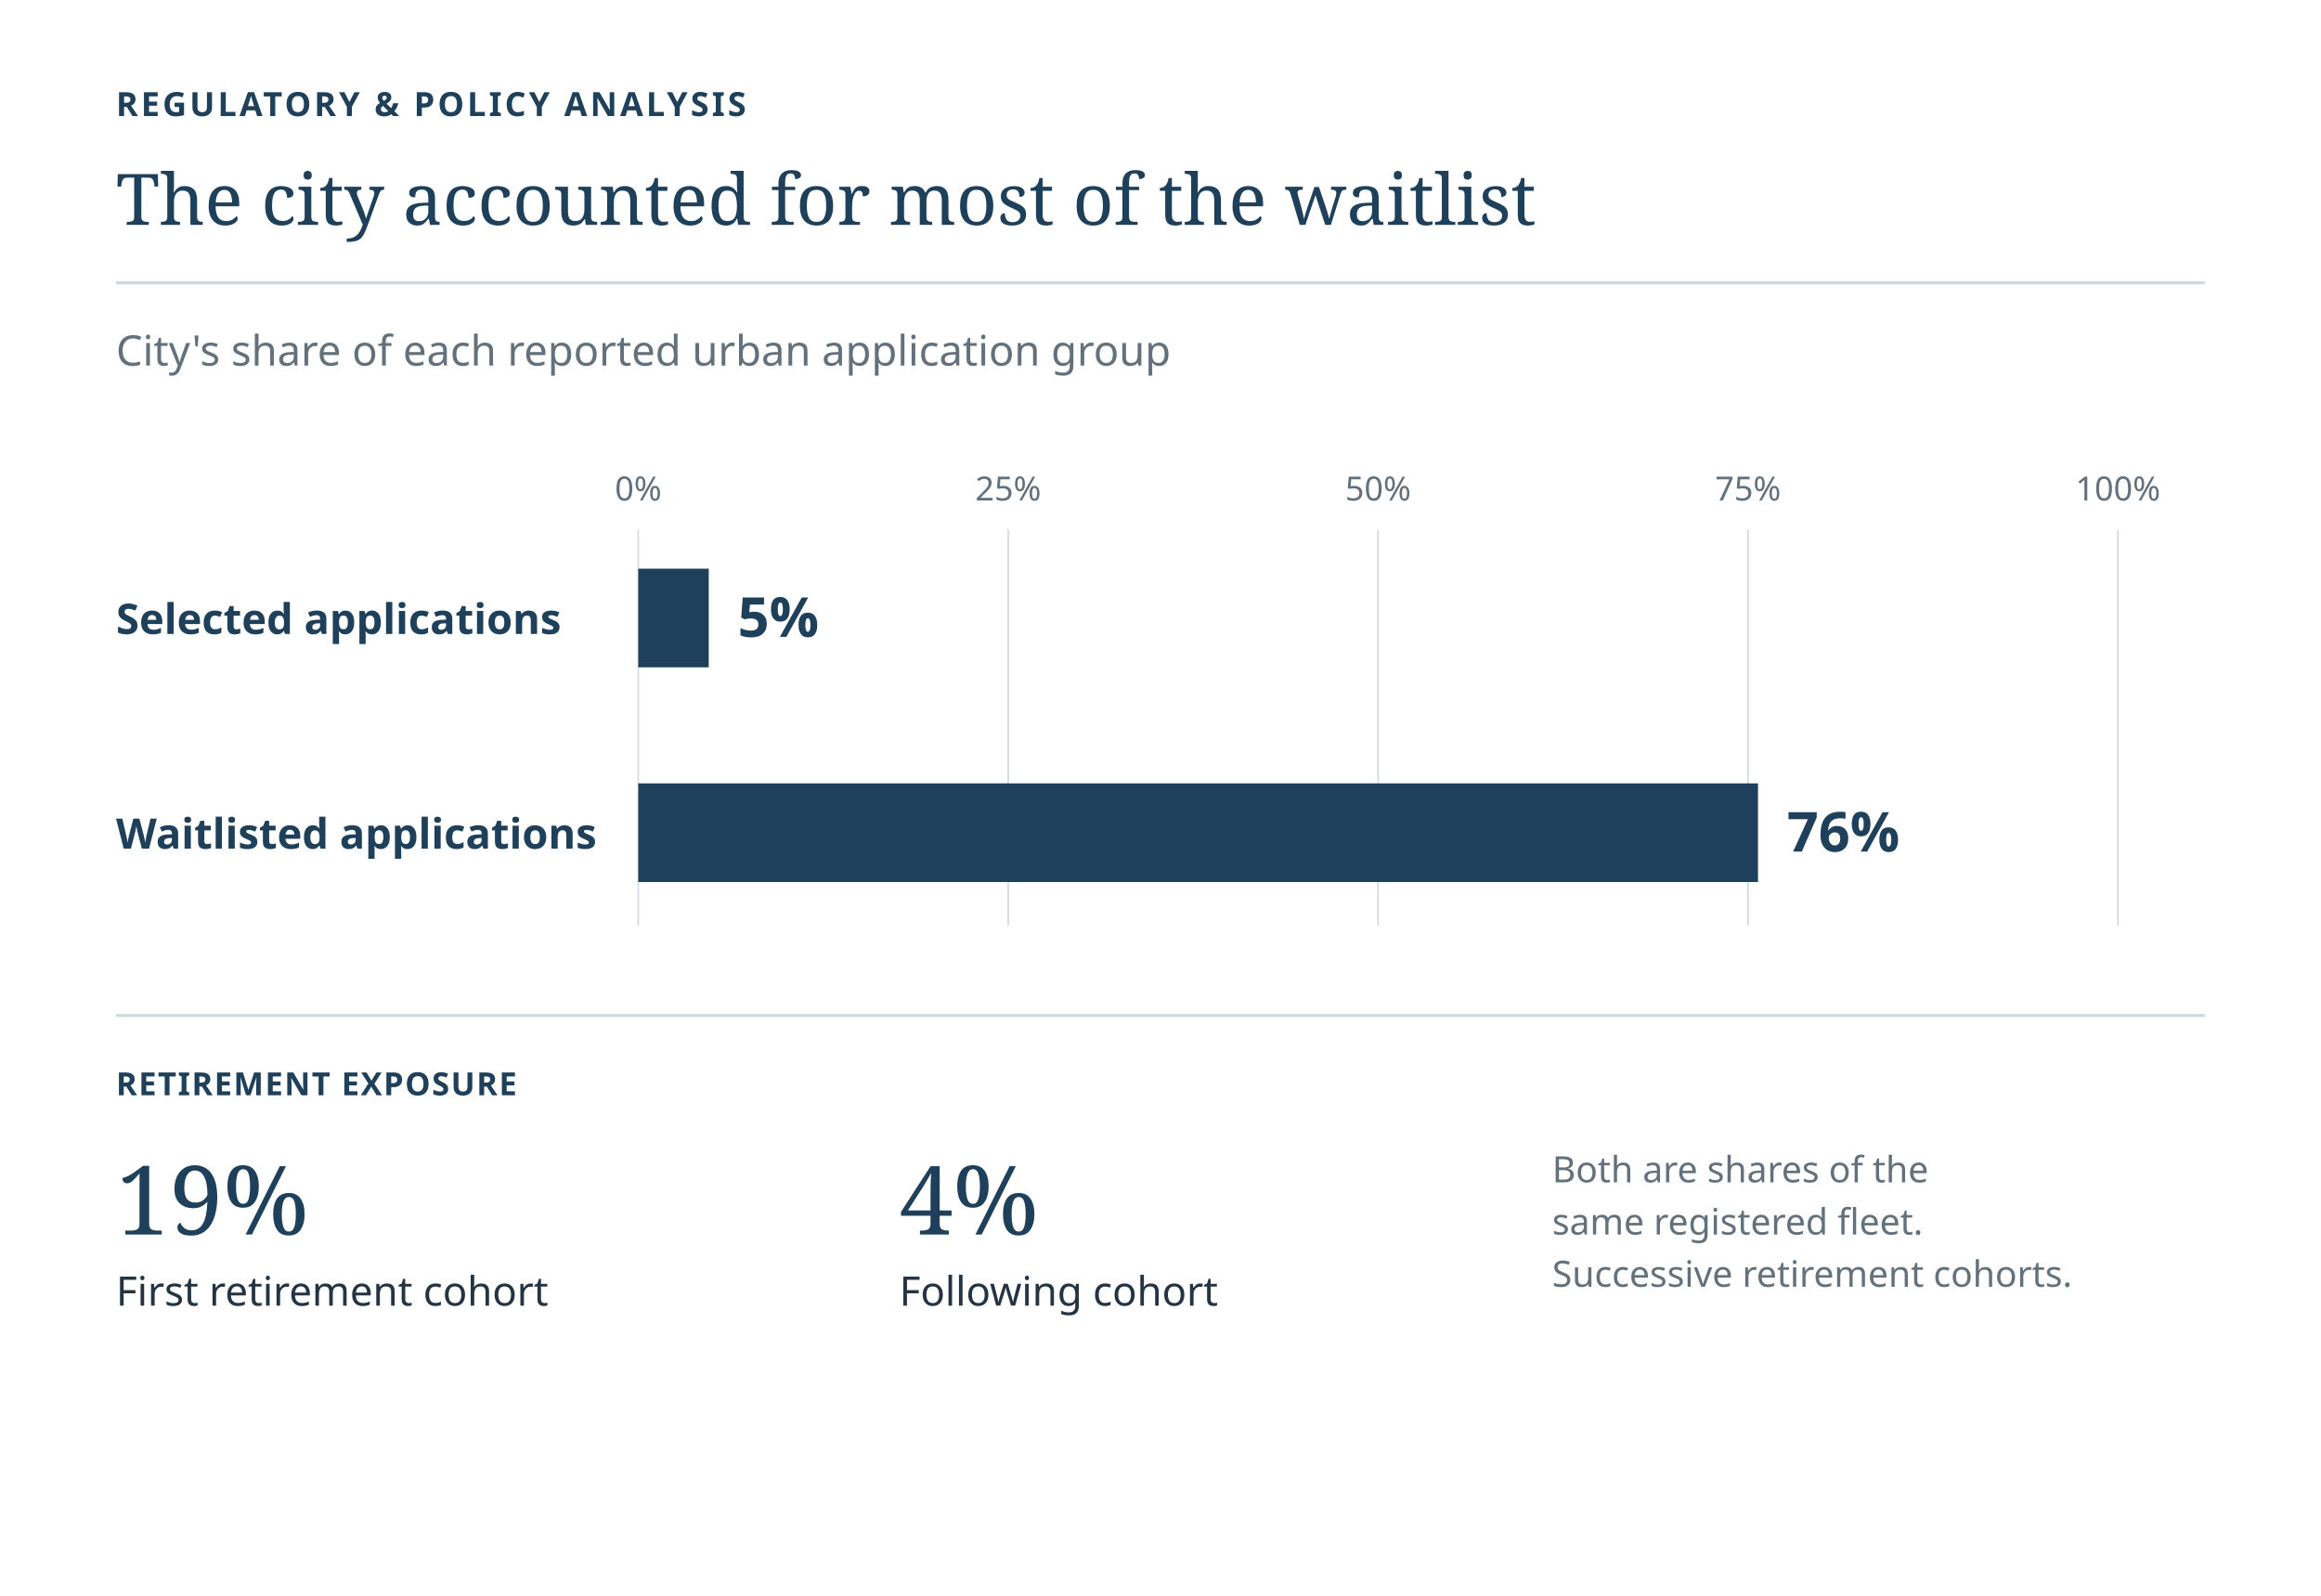
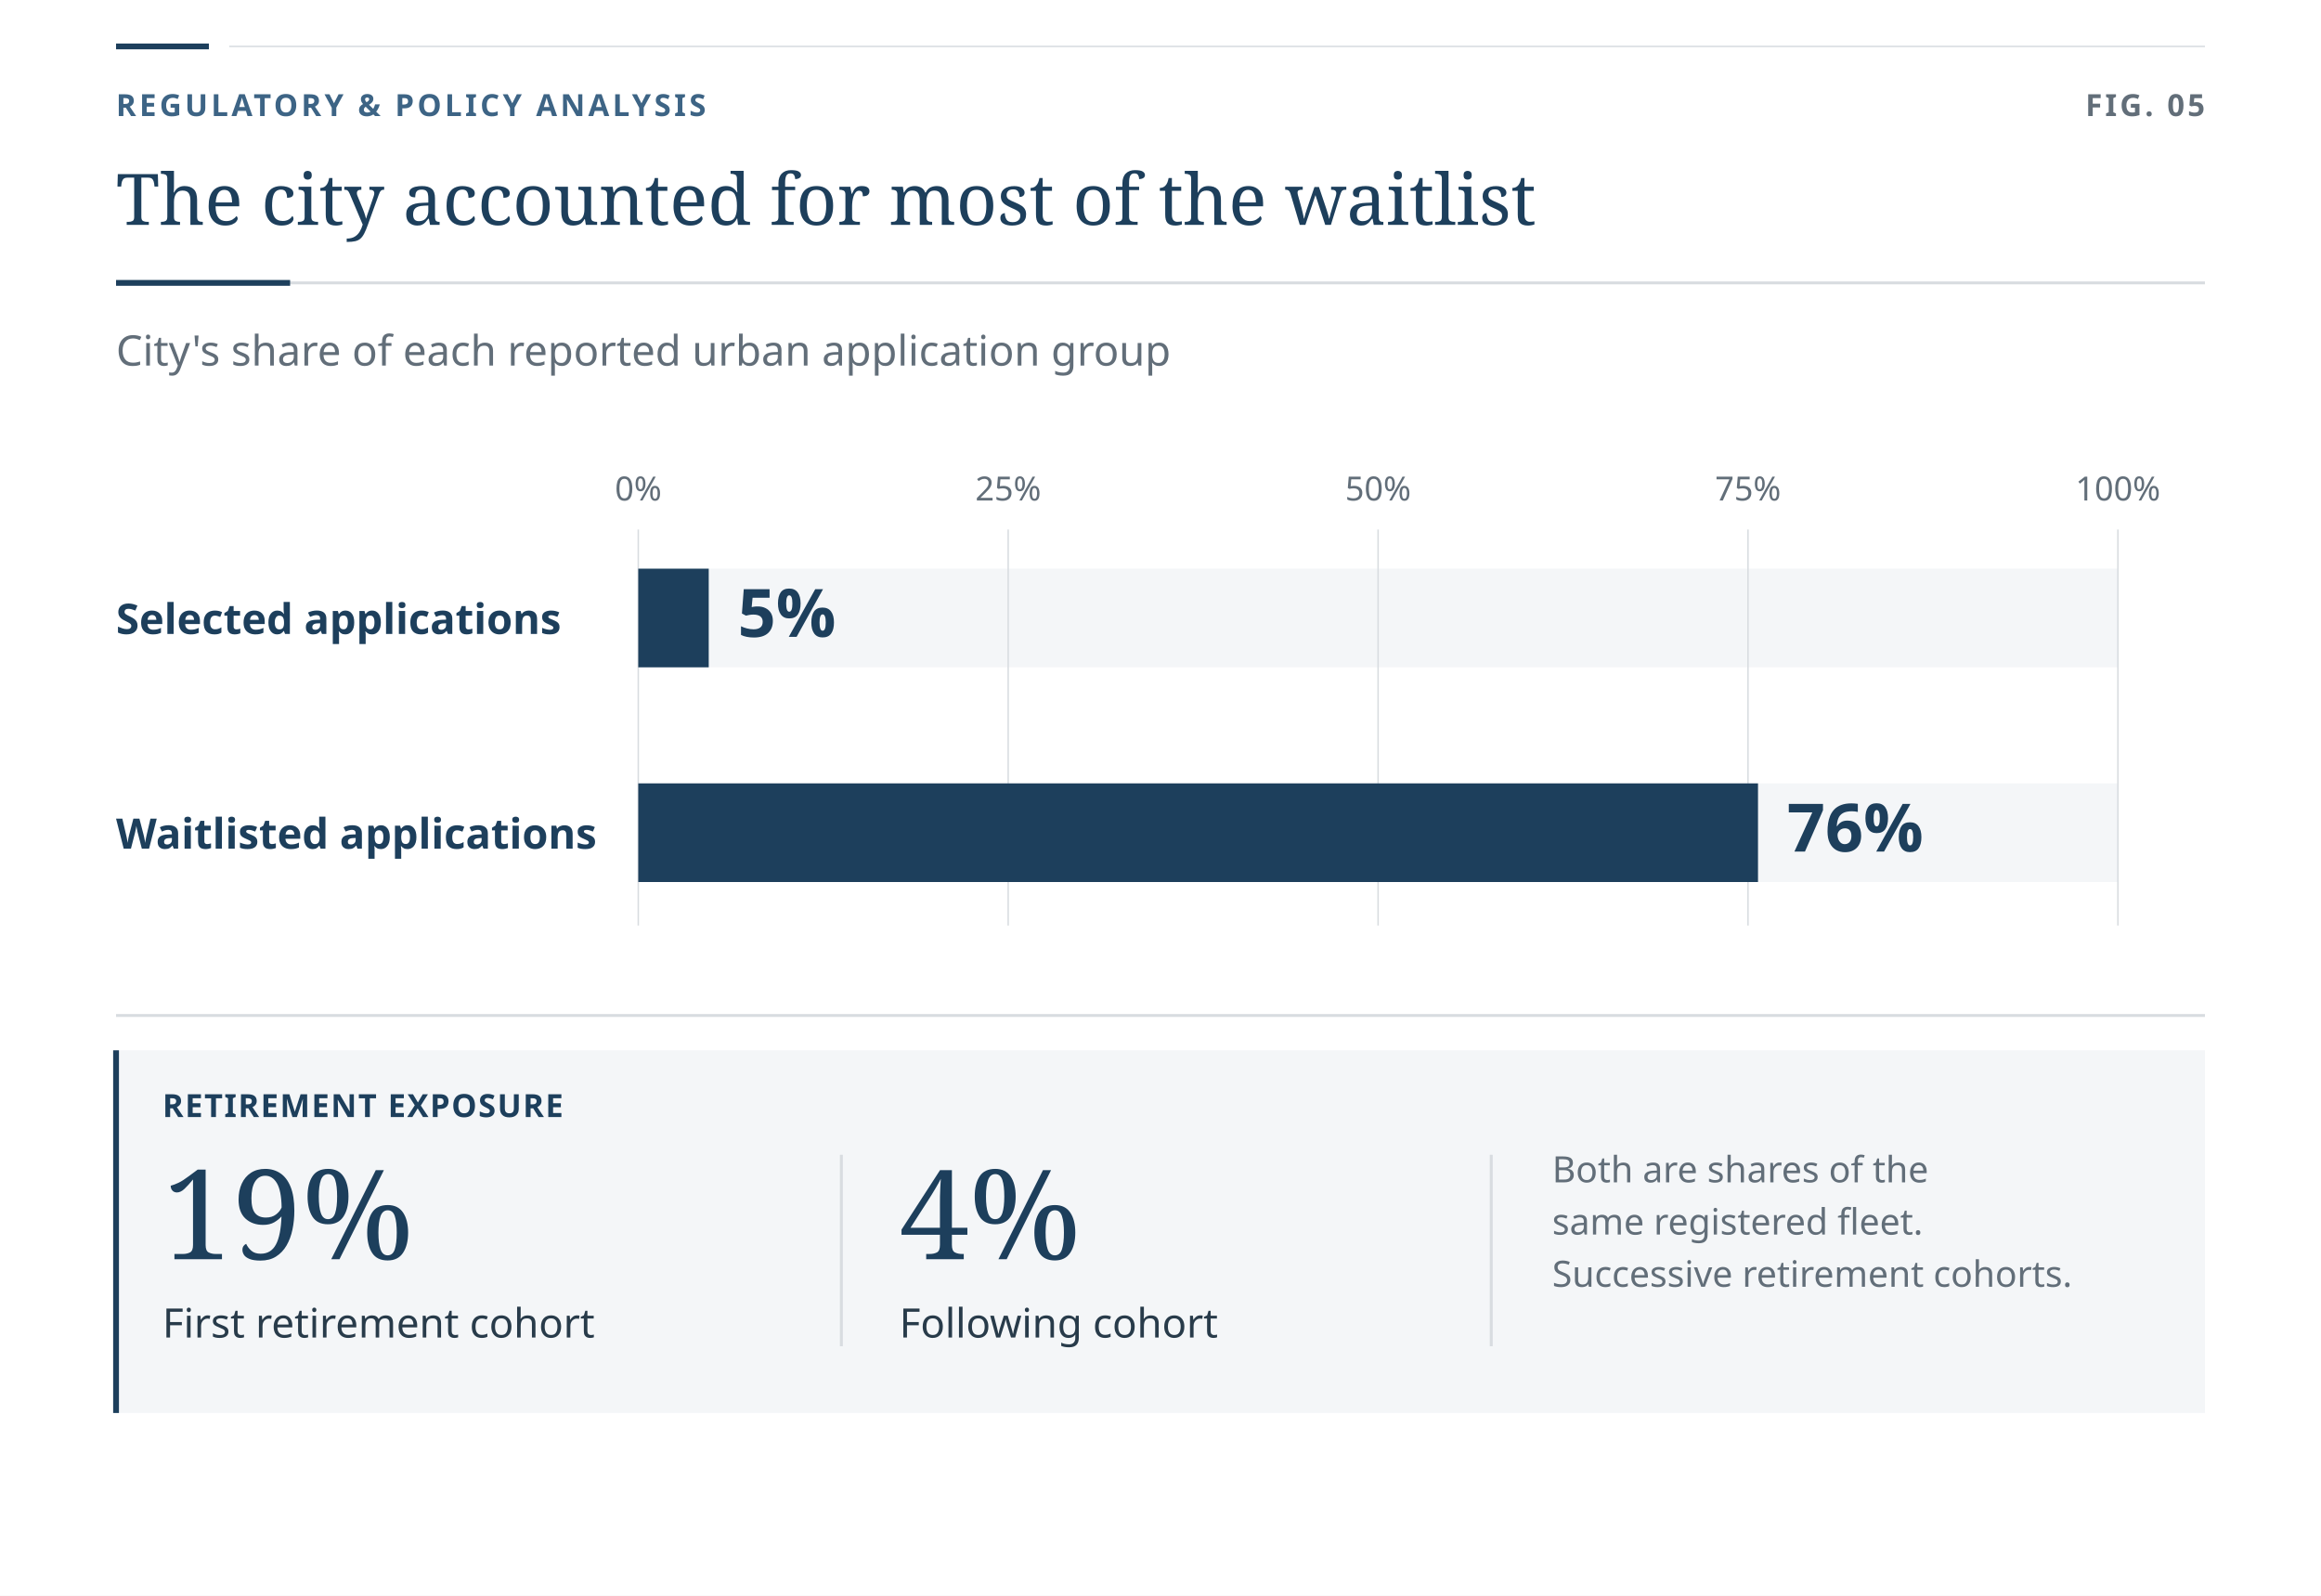
<svg xmlns="http://www.w3.org/2000/svg" width="1600" height="1100" viewBox="0 0 1600 1100" role="img" aria-labelledby="title desc">
  <defs>
    <pattern id="hatch" width="16" height="16" patternUnits="userSpaceOnUse">
      <path d="M-4 4L4 -4 M0 16L16 0 M12 20L20 12" stroke="#94aabb" stroke-width="2" />
    </pattern>
  </defs>
  <rect x="0" y="0" width="1600" height="1100" fill="#ffffff" stroke="none" stroke-width="1" />
-   <text x="80" y="80" font-family="Calibri, sans-serif" font-size="23" font-weight="700" text-anchor="start" letter-spacing="2" fill="#1e405a">REGULATORY &amp; POLICY ANALYSIS</text>
-   <text x="80" y="155" font-family="Georgia, serif" font-size="49" font-weight="400" text-anchor="start" letter-spacing="0" fill="#1e405a">The city accounted for most of the waitlist</text>
-   <path d="M80 195L1520 195" fill="none" stroke="#cfd7dd" stroke-width="2" />
-   <text x="80" y="252" font-family="Calibri, sans-serif" font-size="29" font-weight="400" text-anchor="start" letter-spacing="0" fill="#63717c">City's share of each reported urban application group</text>
-   <path d="M440.0 365L440.0 638" fill="none" stroke="#cfd7dd" stroke-width="1" />
-   <text x="440.0" y="345" font-family="Calibri, sans-serif" font-size="23" font-weight="400" text-anchor="middle" letter-spacing="0" fill="#63717c">0%</text>
-   <path d="M695.0 365L695.0 638" fill="none" stroke="#cfd7dd" stroke-width="1" />
-   <text x="695.0" y="345" font-family="Calibri, sans-serif" font-size="23" font-weight="400" text-anchor="middle" letter-spacing="0" fill="#63717c">25%</text>
-   <path d="M950.0 365L950.0 638" fill="none" stroke="#cfd7dd" stroke-width="1" />
-   <text x="950.0" y="345" font-family="Calibri, sans-serif" font-size="23" font-weight="400" text-anchor="middle" letter-spacing="0" fill="#63717c">50%</text>
-   <path d="M1205.0 365L1205.0 638" fill="none" stroke="#cfd7dd" stroke-width="1" />
-   <text x="1205.0" y="345" font-family="Calibri, sans-serif" font-size="23" font-weight="400" text-anchor="middle" letter-spacing="0" fill="#63717c">75%</text>
-   <path d="M1460.0 365L1460.0 638" fill="none" stroke="#cfd7dd" stroke-width="1" />
-   <text x="1460.0" y="345" font-family="Calibri, sans-serif" font-size="23" font-weight="400" text-anchor="middle" letter-spacing="0" fill="#63717c">100%</text>
-   <text x="80" y="437" font-family="Calibri, sans-serif" font-size="29" font-weight="700" text-anchor="start" letter-spacing="0" fill="#1e405a">Selected applications</text>
-   <rect x="440" y="392" width="48.571" height="68" fill="#1e405a" stroke="none" stroke-width="1" />
-   <text x="508.571" y="439" font-family="Calibri, sans-serif" font-size="38" font-weight="700" text-anchor="start" letter-spacing="0" fill="#1e405a">5%</text>
-   <text x="80" y="585" font-family="Calibri, sans-serif" font-size="29" font-weight="700" text-anchor="start" letter-spacing="0" fill="#1e405a">Waitlisted applications</text>
-   <rect x="440" y="540" width="771.892" height="68" fill="#1e405a" stroke="none" stroke-width="1" />
-   <text x="1231.892" y="587" font-family="Calibri, sans-serif" font-size="38" font-weight="700" text-anchor="start" letter-spacing="0" fill="#1e405a">76%</text>
-   <path d="M80 700L1520 700" fill="none" stroke="#cfd7dd" stroke-width="2" />
-   <text x="80" y="755" font-family="Calibri, sans-serif" font-size="22" font-weight="700" text-anchor="start" letter-spacing="1" fill="#1e405a">RETIREMENT EXPOSURE</text>
-   <text x="80" y="851" font-family="Georgia, serif" font-size="66" font-weight="400" text-anchor="start" letter-spacing="0" fill="#1e405a">19%</text>
-   <text x="80" y="900" font-family="Calibri, sans-serif" font-size="28" font-weight="400" text-anchor="start" letter-spacing="0" fill="#243442">First retirement cohort</text>
-   <text x="620" y="851" font-family="Georgia, serif" font-size="66" font-weight="400" text-anchor="start" letter-spacing="0" fill="#1e405a">4%</text>
-   <text x="620" y="900" font-family="Calibri, sans-serif" font-size="28" font-weight="400" text-anchor="start" letter-spacing="0" fill="#243442">Following cohort</text>
-   <text x="1070" y="815" font-family="Calibri, sans-serif" font-size="25" font-weight="400" text-anchor="start" letter-spacing="0" fill="#63717c">Both are shares of the</text>
-   <text x="1070" y="851" font-family="Calibri, sans-serif" font-size="25" font-weight="400" text-anchor="start" letter-spacing="0" fill="#63717c">same registered fleet.</text>
-   <text x="1070" y="887" font-family="Calibri, sans-serif" font-size="25" font-weight="400" text-anchor="start" letter-spacing="0" fill="#63717c">Successive retirement cohorts.</text>
+   <g aria-hidden="true">
+     <rect x="440" y="392" width="1020" height="68" fill="#f4f6f8" />
+     <rect x="440" y="540" width="1020" height="68" fill="#f4f6f8" />
+     <rect x="80" y="724" width="1440" height="250" fill="#f4f6f8" />
+     <path d="M80 724L80 974" fill="none" stroke="#1d3f5c" stroke-width="4" />
+     <path d="M580 796L580 928" fill="none" stroke="#d8dce0" stroke-width="2" />
+     <path d="M1028 796L1028 928" fill="none" stroke="#d8dce0" stroke-width="2" />
+   </g>
+   <text x="80" y="80" font-family="Calibri, sans-serif" font-size="21" font-weight="700" text-anchor="start" letter-spacing="2.2" fill="#3d6485" style="font-variant-numeric:tabular-nums lining-nums">REGULATORY &amp; POLICY ANALYSIS</text>
+   <text x="80" y="155" font-family="Georgia, serif" font-size="49" font-weight="400" text-anchor="start" letter-spacing="0" fill="#1d3f5c" style="font-variant-numeric:tabular-nums lining-nums">The city accounted for most of the waitlist</text>
+   <path d="M80 195L1520 195" fill="none" stroke="#d8dce0" stroke-width="2" />
+   <text x="80" y="252" font-family="Calibri, sans-serif" font-size="29" font-weight="400" text-anchor="start" letter-spacing="0" fill="#626e79" style="font-variant-numeric:tabular-nums lining-nums">City's share of each reported urban application group</text>
+   <path d="M440.0 365L440.0 638" fill="none" stroke="#d8dce0" stroke-width="1" />
+   <text x="440.0" y="345" font-family="Calibri, sans-serif" font-size="23" font-weight="400" text-anchor="middle" letter-spacing="0" fill="#626e79" style="font-variant-numeric:tabular-nums lining-nums">0%</text>
+   <path d="M695.0 365L695.0 638" fill="none" stroke="#d8dce0" stroke-width="1" />
+   <text x="695.0" y="345" font-family="Calibri, sans-serif" font-size="23" font-weight="400" text-anchor="middle" letter-spacing="0" fill="#626e79" style="font-variant-numeric:tabular-nums lining-nums">25%</text>
+   <path d="M950.0 365L950.0 638" fill="none" stroke="#d8dce0" stroke-width="1" />
+   <text x="950.0" y="345" font-family="Calibri, sans-serif" font-size="23" font-weight="400" text-anchor="middle" letter-spacing="0" fill="#626e79" style="font-variant-numeric:tabular-nums lining-nums">50%</text>
+   <path d="M1205.0 365L1205.0 638" fill="none" stroke="#d8dce0" stroke-width="1" />
+   <text x="1205.0" y="345" font-family="Calibri, sans-serif" font-size="23" font-weight="400" text-anchor="middle" letter-spacing="0" fill="#626e79" style="font-variant-numeric:tabular-nums lining-nums">75%</text>
+   <path d="M1460.0 365L1460.0 638" fill="none" stroke="#d8dce0" stroke-width="1" />
+   <text x="1460.0" y="345" font-family="Calibri, sans-serif" font-size="23" font-weight="400" text-anchor="middle" letter-spacing="0" fill="#626e79" style="font-variant-numeric:tabular-nums lining-nums">100%</text>
+   <text x="80" y="437" font-family="Calibri, sans-serif" font-size="29" font-weight="700" text-anchor="start" letter-spacing="0" fill="#1d3f5c" style="font-variant-numeric:tabular-nums lining-nums">Selected applications</text>
+   <rect x="440" y="392" width="48.571" height="68" fill="#1d3f5c" stroke="none" stroke-width="1" />
+   <text x="508.571" y="439" font-family="Calibri, sans-serif" font-size="46" font-weight="700" text-anchor="start" letter-spacing="0" fill="#1d3f5c" style="font-variant-numeric:tabular-nums lining-nums">5%</text>
+   <text x="80" y="585" font-family="Calibri, sans-serif" font-size="29" font-weight="700" text-anchor="start" letter-spacing="0" fill="#1d3f5c" style="font-variant-numeric:tabular-nums lining-nums">Waitlisted applications</text>
+   <rect x="440" y="540" width="771.892" height="68" fill="#1d3f5c" stroke="none" stroke-width="1" />
+   <text x="1231.892" y="587" font-family="Calibri, sans-serif" font-size="46" font-weight="700" text-anchor="start" letter-spacing="0" fill="#1d3f5c" style="font-variant-numeric:tabular-nums lining-nums">76%</text>
+   <path d="M80 700L1520 700" fill="none" stroke="#d8dce0" stroke-width="2" />
+   <text x="112" y="770" font-family="Calibri, sans-serif" font-size="22" font-weight="700" text-anchor="start" letter-spacing="1" fill="#1d3f5c" style="font-variant-numeric:tabular-nums lining-nums">RETIREMENT EXPOSURE</text>
+   <text x="112" y="868" font-family="Georgia, serif" font-size="86" font-weight="400" text-anchor="start" letter-spacing="0" fill="#1d3f5c" style="font-variant-numeric:tabular-nums lining-nums">19%</text>
+   <text x="112" y="922" font-family="Calibri, sans-serif" font-size="28" font-weight="400" text-anchor="start" letter-spacing="0" fill="#283b4a" style="font-variant-numeric:tabular-nums lining-nums">First retirement cohort</text>
+   <text x="620" y="868" font-family="Georgia, serif" font-size="86" font-weight="400" text-anchor="start" letter-spacing="0" fill="#1d3f5c" style="font-variant-numeric:tabular-nums lining-nums">4%</text>
+   <text x="620" y="922" font-family="Calibri, sans-serif" font-size="28" font-weight="400" text-anchor="start" letter-spacing="0" fill="#283b4a" style="font-variant-numeric:tabular-nums lining-nums">Following cohort</text>
+   <text x="1070" y="815" font-family="Calibri, sans-serif" font-size="25" font-weight="400" text-anchor="start" letter-spacing="0" fill="#626e79" style="font-variant-numeric:tabular-nums lining-nums">Both are shares of the</text>
+   <text x="1070" y="851" font-family="Calibri, sans-serif" font-size="25" font-weight="400" text-anchor="start" letter-spacing="0" fill="#626e79" style="font-variant-numeric:tabular-nums lining-nums">same registered fleet.</text>
+   <text x="1070" y="887" font-family="Calibri, sans-serif" font-size="25" font-weight="400" text-anchor="start" letter-spacing="0" fill="#626e79" style="font-variant-numeric:tabular-nums lining-nums">Successive retirement cohorts.</text>
+   <g aria-hidden="true">
+     <rect x="80" y="30" width="64" height="4" fill="#1d3f5c" />
+     <path d="M158 32H1520" fill="none" stroke="#d8dce0" stroke-width="1" />
+     <text x="1520" y="80" font-family="Calibri, sans-serif" font-size="21" font-weight="700" text-anchor="end" letter-spacing="2" fill="#626e79">FIG. 05</text>
+     <path d="M80 195H200" fill="none" stroke="#1d3f5c" stroke-width="4" />
+   </g>
</svg>
